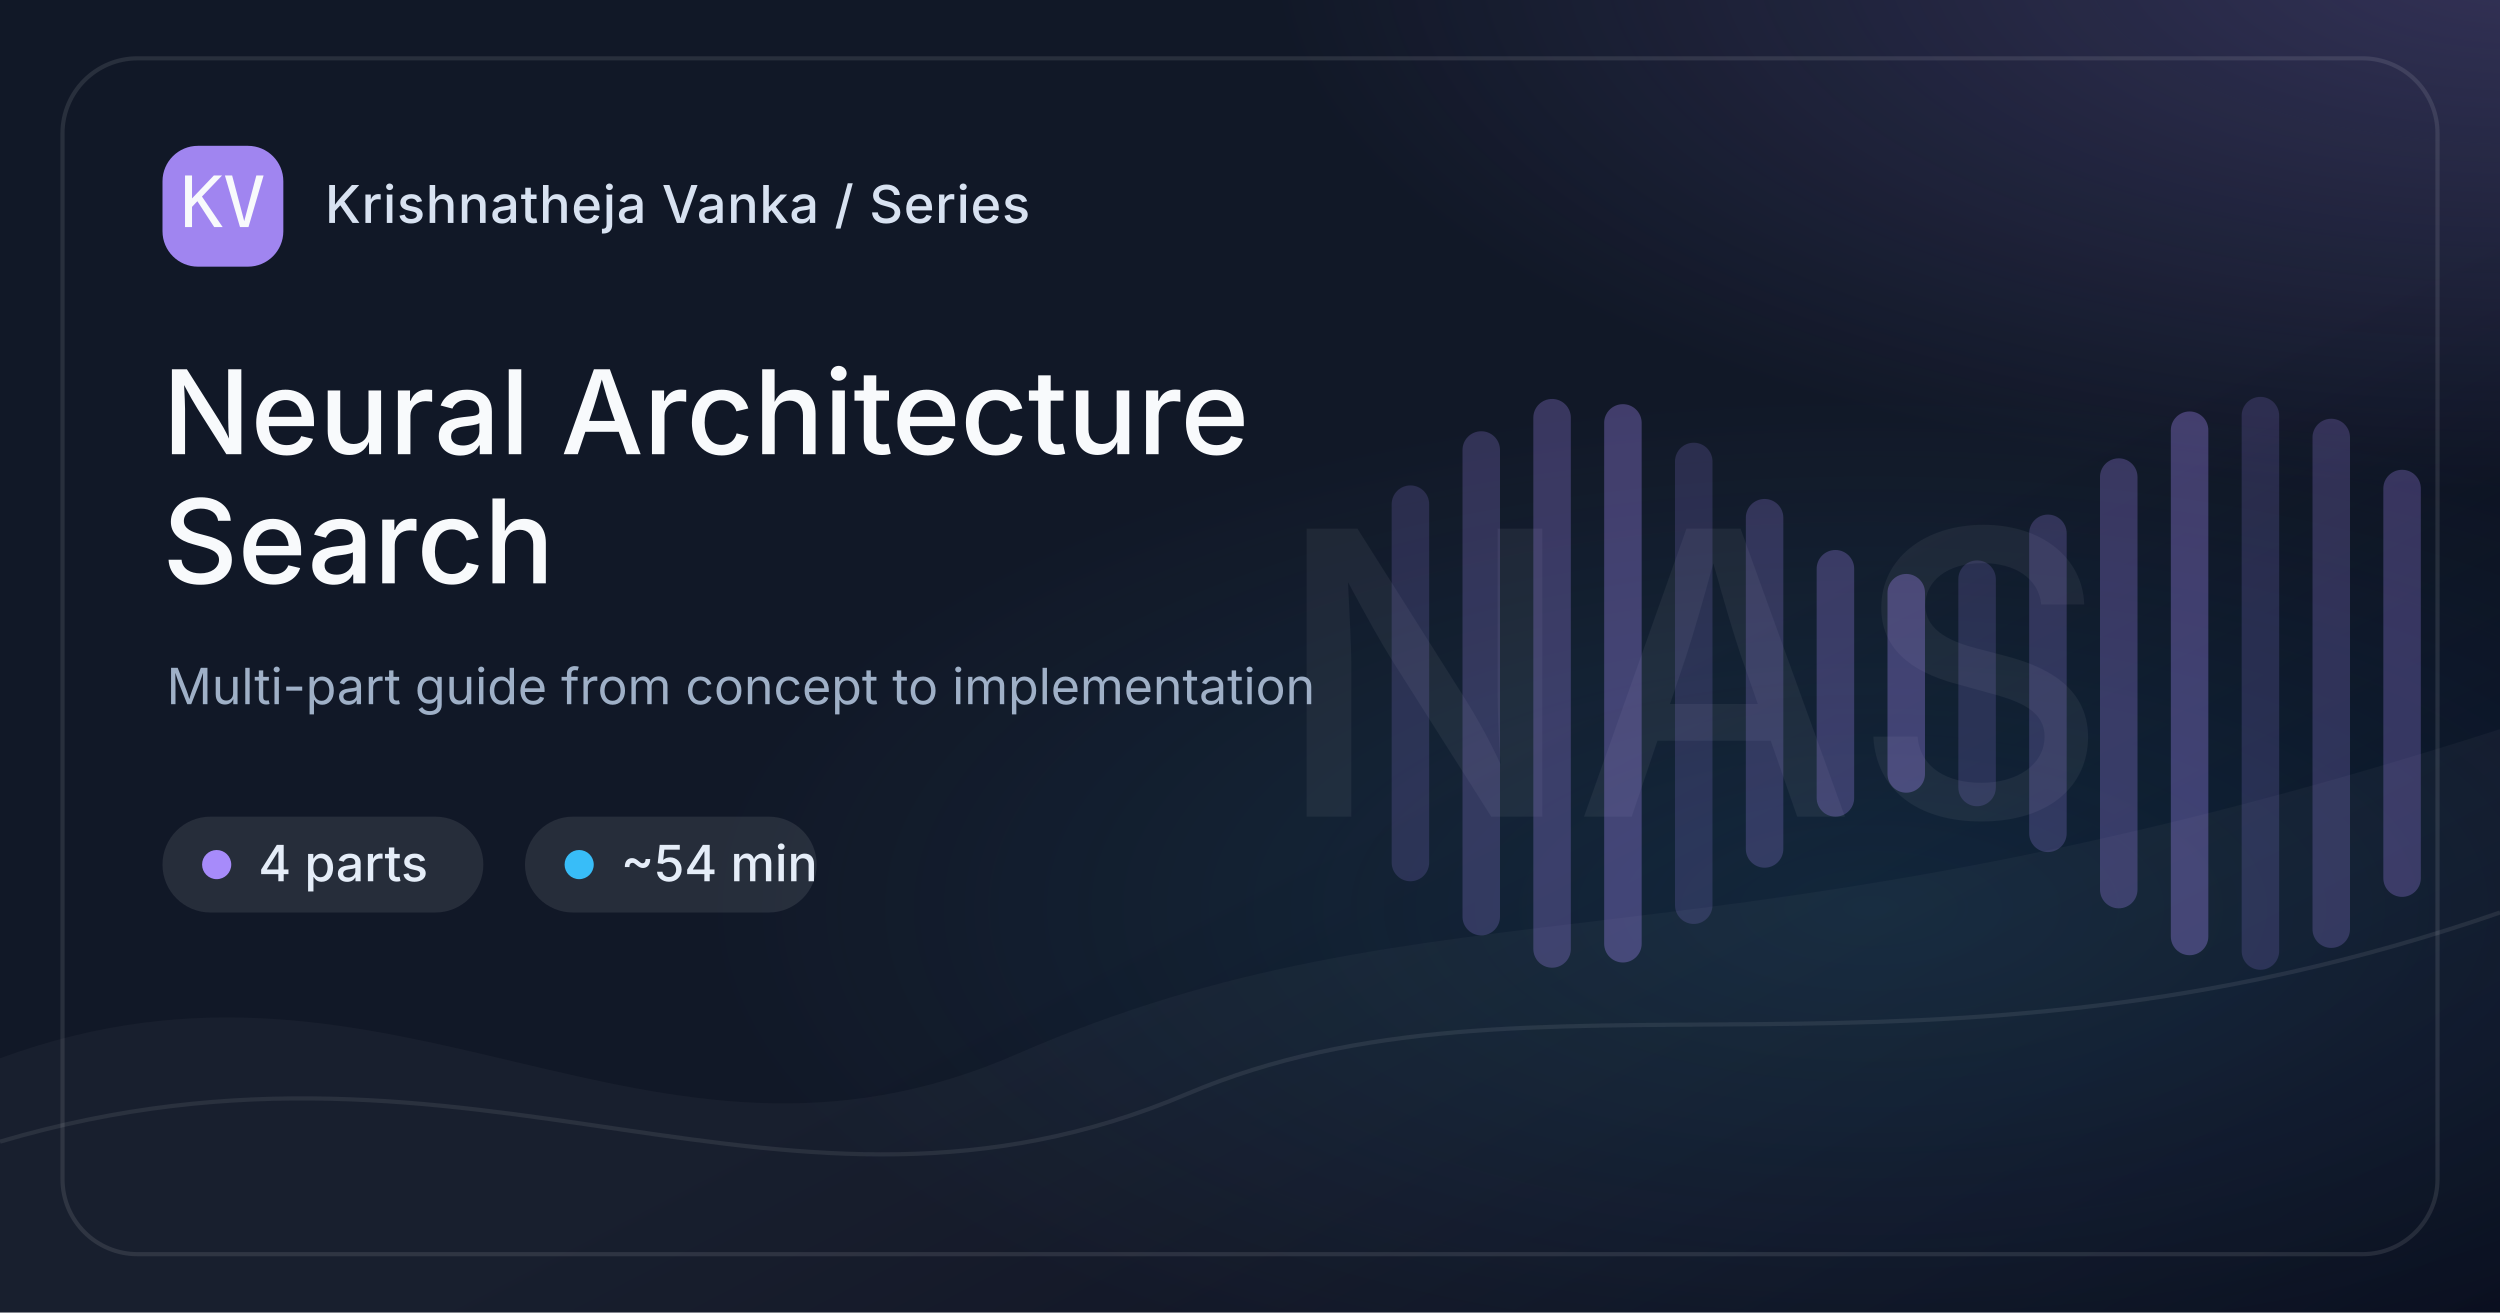
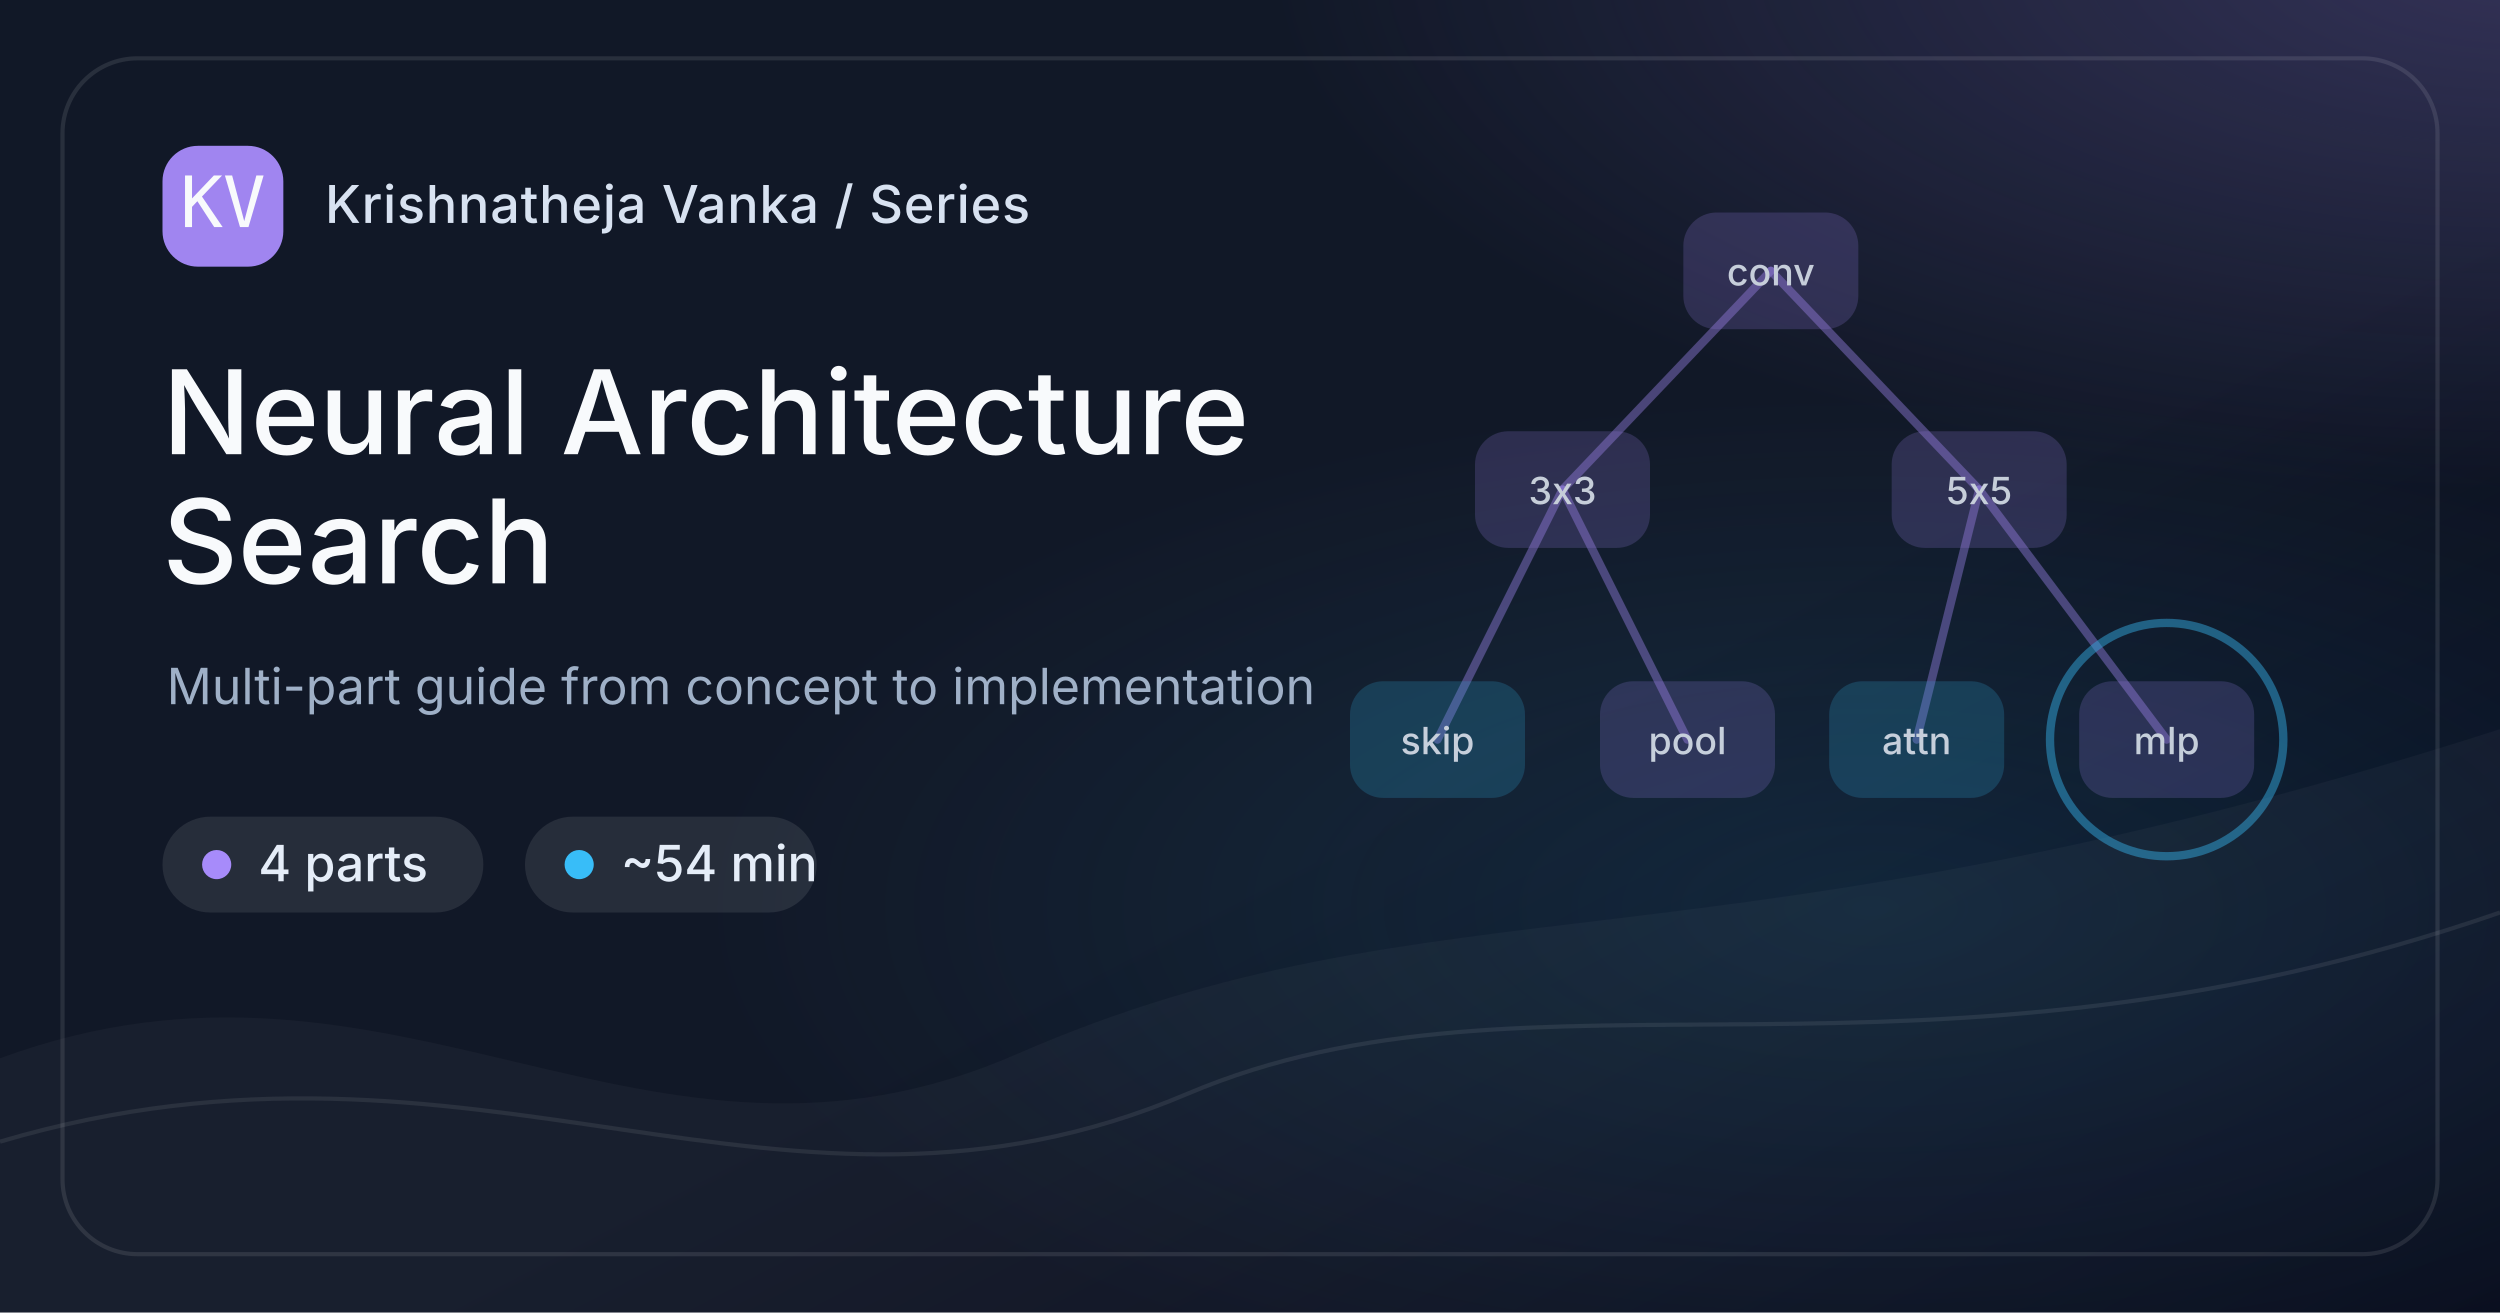
<svg xmlns="http://www.w3.org/2000/svg" width="1200" height="630" viewBox="0 0 1200 630">
  <defs>
    <linearGradient id="bg-neural-architecture-search" x1="0" y1="0" x2="1" y2="1">
      <stop offset="0%" stop-color="#111827" />
      <stop offset="58%" stop-color="#111827" />
      <stop offset="100%" stop-color="#020617" />
    </linearGradient>
    <radialGradient id="glow-a-neural-architecture-search" cx="50%" cy="50%" r="50%">
      <stop offset="0%" stop-color="#A78BFA" stop-opacity=".65" />
      <stop offset="100%" stop-color="#A78BFA" stop-opacity="0" />
    </radialGradient>
    <radialGradient id="glow-b-neural-architecture-search" cx="50%" cy="50%" r="50%">
      <stop offset="0%" stop-color="#38BDF8" stop-opacity=".42" />
      <stop offset="100%" stop-color="#38BDF8" stop-opacity="0" />
    </radialGradient>
    <style>
      .brand { font: 500 25px Inter, ui-sans-serif, system-ui, -apple-system, BlinkMacSystemFont, "Segoe UI", sans-serif; fill: #D8E2F1; letter-spacing: .4px; }
      .chip { font: 500 24px Inter, ui-sans-serif, system-ui, sans-serif; fill: #E5EDF8; }
      .title { font: 500 56px Inter, ui-sans-serif, system-ui, sans-serif; fill: #F8FAFC; letter-spacing: 0; }
      .caption { font: 400 24px Inter, ui-sans-serif, system-ui, sans-serif; fill: #9FB0C7; }
      .mono { font: 500 34px ui-monospace, SFMono-Regular, Menlo, Consolas, monospace; fill: #F8FAFC; }
-       .mark { font: 500 190px Inter, ui-sans-serif, system-ui, sans-serif; fill: #F8FAFC; opacity: .055; letter-spacing: 0; }
+       .mini { font: 500 18px Inter, ui-sans-serif, system-ui, sans-serif; fill: #E5EDF8; }
+       .diagram { font: 500 22px Inter, ui-sans-serif, system-ui, sans-serif; fill: #D8E2F1; opacity: .86; }
+       .code { font: 500 24px ui-monospace, SFMono-Regular, Menlo, Consolas, monospace; fill: #D8E2F1; opacity: .88; }
    </style>
  </defs>
  <rect width="1200" height="630" fill="url(#bg-neural-architecture-search)" />
  <rect x="0" y="0" width="1200" height="630" fill="url(#glow-a-neural-architecture-search)" opacity=".35" transform="translate(610 -280) scale(1.0 .82)" />
  <rect x="0" y="0" width="1200" height="630" fill="url(#glow-b-neural-architecture-search)" opacity=".28" transform="translate(330 190) scale(.95 .78)" />
  <path d="M0 508 C190 438, 310 584, 488 506 C690 418, 820 472, 1200 350 L1200 630 L0 630 Z" fill="#FFFFFF" opacity=".035" />
  <path d="M0 548 C230 480, 375 608, 570 525 C735 455, 920 535, 1200 438" stroke="#FFFFFF" stroke-opacity=".08" stroke-width="2" fill="none" />
-   <text x="812" y="392" text-anchor="middle" class="mark">NAS</text>
  <g opacity=".85">
-     <rect x="668" y="233.0" width="18" height="190" rx="9" fill="#A78BFA" opacity="0.20" />
-     <rect x="702" y="207.0" width="18" height="242" rx="9" fill="#A78BFA" opacity="0.26" />
-     <rect x="736" y="191.5" width="18" height="273" rx="9" fill="#A78BFA" opacity="0.32" />
-     <rect x="770" y="194.0" width="18" height="268" rx="9" fill="#A78BFA" opacity="0.38" />
-     <rect x="804" y="212.5" width="18" height="231" rx="9" fill="#A78BFA" opacity="0.20" />
-     <rect x="838" y="239.5" width="18" height="177" rx="9" fill="#A78BFA" opacity="0.26" />
-     <rect x="872" y="264.0" width="18" height="128" rx="9" fill="#A78BFA" opacity="0.32" />
-     <rect x="906" y="275.5" width="18" height="105" rx="9" fill="#A78BFA" opacity="0.38" />
-     <rect x="940" y="269.0" width="18" height="118" rx="9" fill="#A78BFA" opacity="0.20" />
-     <rect x="974" y="247.0" width="18" height="162" rx="9" fill="#A78BFA" opacity="0.26" />
-     <rect x="1008" y="220.0" width="18" height="216" rx="9" fill="#A78BFA" opacity="0.32" />
-     <rect x="1042" y="197.5" width="18" height="261" rx="9" fill="#A78BFA" opacity="0.38" />
-     <rect x="1076" y="190.5" width="18" height="275" rx="9" fill="#A78BFA" opacity="0.20" />
-     <rect x="1110" y="201.0" width="18" height="254" rx="9" fill="#A78BFA" opacity="0.26" />
-     <rect x="1144" y="225.5" width="18" height="205" rx="9" fill="#A78BFA" opacity="0.32" />
+     <path d="M850 130 L750 235" stroke="#A78BFA" stroke-width="4" stroke-linecap="round" opacity=".45" fill="none" />
+     <path d="M850 130 L950 235" stroke="#A78BFA" stroke-width="4" stroke-linecap="round" opacity=".45" fill="none" />
+     <path d="M750 235 L690 355" stroke="#A78BFA" stroke-width="4" stroke-linecap="round" opacity=".45" fill="none" />
+     <path d="M750 235 L810 355" stroke="#A78BFA" stroke-width="4" stroke-linecap="round" opacity=".45" fill="none" />
+     <path d="M950 235 L920 355" stroke="#A78BFA" stroke-width="4" stroke-linecap="round" opacity=".45" fill="none" />
+     <path d="M950 235 L1040 355" stroke="#A78BFA" stroke-width="4" stroke-linecap="round" opacity=".45" fill="none" />
+     <rect x="808" y="102" width="84" height="56" rx="16" fill="#A78BFA" opacity=".22" />
+     <text x="850" y="137" text-anchor="middle" class="mini">conv</text>
+     <rect x="708" y="207" width="84" height="56" rx="16" fill="#A78BFA" opacity=".22" />
+     <text x="750" y="242" text-anchor="middle" class="mini">3x3</text>
+     <rect x="908" y="207" width="84" height="56" rx="16" fill="#A78BFA" opacity=".22" />
+     <text x="950" y="242" text-anchor="middle" class="mini">5x5</text>
+     <rect x="648" y="327" width="84" height="56" rx="16" fill="#38BDF8" opacity=".22" />
+     <text x="690" y="362" text-anchor="middle" class="mini">skip</text>
+     <rect x="768" y="327" width="84" height="56" rx="16" fill="#A78BFA" opacity=".22" />
+     <text x="810" y="362" text-anchor="middle" class="mini">pool</text>
+     <rect x="878" y="327" width="84" height="56" rx="16" fill="#38BDF8" opacity=".22" />
+     <text x="920" y="362" text-anchor="middle" class="mini">attn</text>
+     <rect x="998" y="327" width="84" height="56" rx="16" fill="#A78BFA" opacity=".22" />
+     <text x="1040" y="362" text-anchor="middle" class="mini">mlp</text>
+     <circle cx="1040" cy="355" r="56" fill="none" stroke="#38BDF8" stroke-width="4" opacity=".5" />
  </g>
  <rect x="30" y="28" width="1140" height="574" rx="36" fill="none" stroke="#FFFFFF" stroke-opacity=".10" stroke-width="2" />
  <g transform="translate(78 70)">
    <rect width="58" height="58" rx="17" fill="#A78BFA" opacity=".95" />
    <text x="29" y="39" text-anchor="middle" class="mono">KV</text>
    <text x="78" y="37" class="brand">Krishnatheja Vanka / Series</text>
  </g>
  <g transform="translate(78 392)">
    <rect x="0" y="0" width="154" height="46" rx="23" fill="#FFFFFF" opacity=".09" />
    <circle cx="26" cy="23" r="7" fill="#A78BFA" />
    <text x="46" y="31" class="chip">4 parts</text>
    <rect x="174" y="0" width="140" height="46" rx="23" fill="#FFFFFF" opacity=".09" />
    <circle cx="200" cy="23" r="7" fill="#38BDF8" />
    <text x="220" y="31" class="chip">~54 min</text>
  </g>
  <text x="78" y="218" class="title">Neural Architecture</text>
  <text x="78" y="280" class="title">Search</text>
  <text x="80" y="338" class="caption">Multi-part guide from concept to implementation</text>
</svg>
